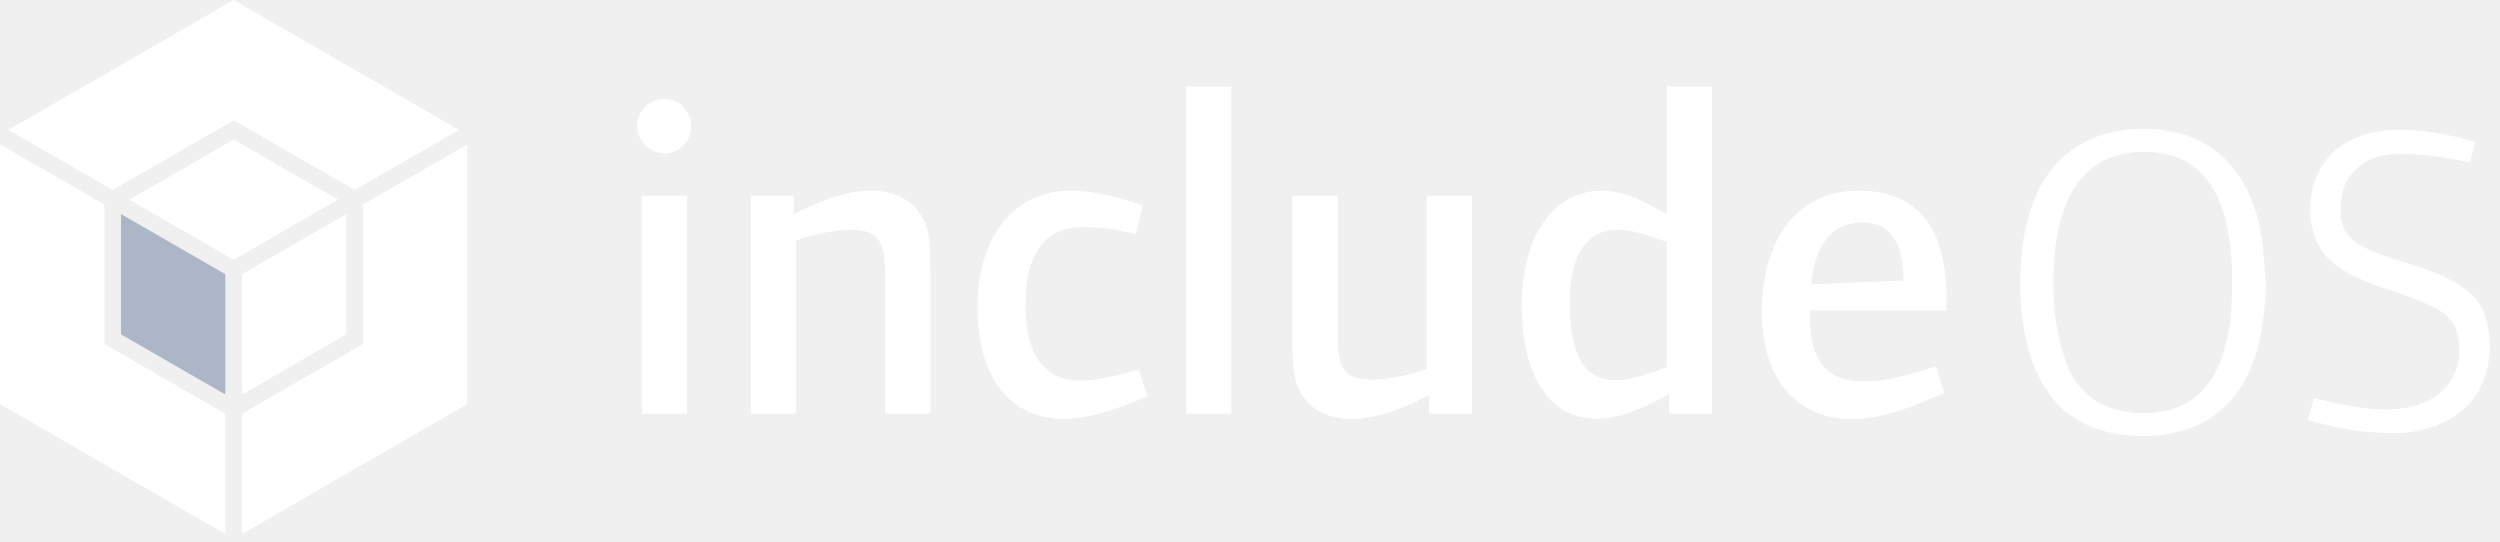
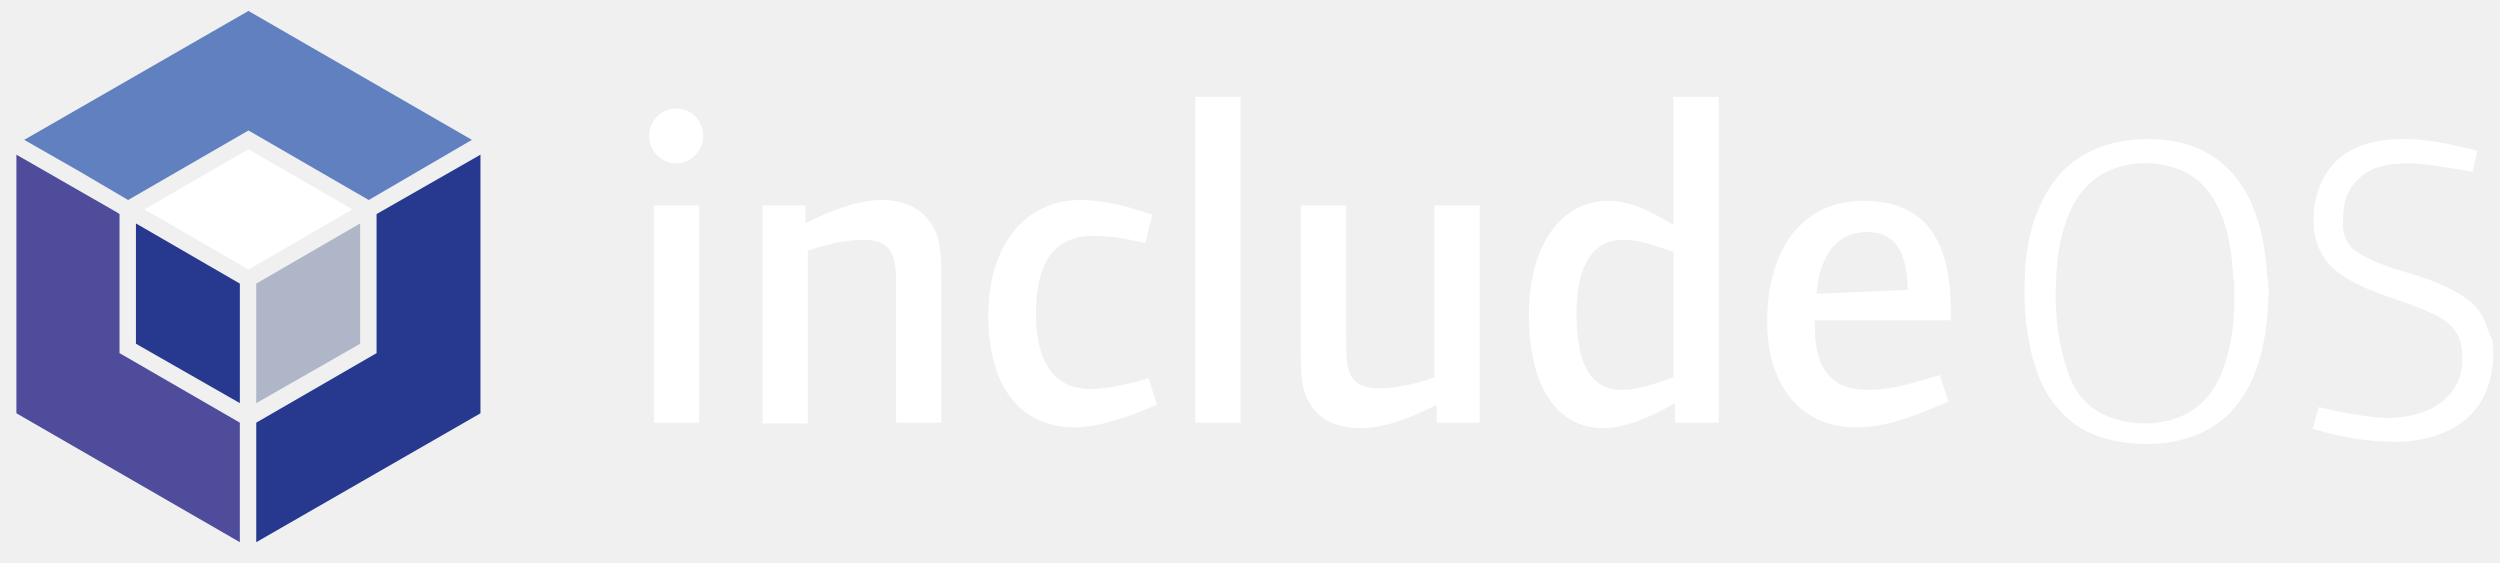
- <svg xmlns="http://www.w3.org/2000/svg" width="217px" height="47px" viewBox="0 0 217 47" version="1.1">
-   <defs />
-   <g id="Page-1" stroke="none" stroke-width="1" fill="none" fill-rule="evenodd">
-     <g id="article" transform="translate(-29, -25)">
-       <g id="Group" transform="translate(29, 25)">
-         <polygon id="Fill-1" fill="#FFFFFF" points="20.282 -6.8115942e-05 0.726 11.275 5.486 14.018 9.781 16.494 20.282 10.44 30.786 16.494 39.841 11.275" />
-         <polygon id="Fill-2" fill="#FFFFFF" points="31.511 17.748 31.512 29.858 21.006 35.912 21.006 36.747 21.006 46.351 40.566 35.077 40.566 12.528" />
-         <polygon id="Fill-3" fill="#FFFFFF" points="0 35.077 19.557 46.351 19.557 36.747 19.557 35.912 9.055 29.857 9.055 17.746 8.819 17.61 0.001 12.527" />
-         <polygon id="Fill-4" fill="#FFFFFF" points="11.309 17.375 11.309 17.375 12.623 18.133 20.282 22.548 29.338 17.33 20.282 12.11 11.23 17.329" />
-         <polygon id="Fill-5" fill="#FFFFFF" points="30.062 18.582 21.007 23.802 21.007 34.242 30.062 29.023" />
-         <polygon id="Fill-6" fill="#ADB6C7" points="19.557 34.242 19.557 23.802 10.504 18.581 10.504 29.023" />
-         <path d="M55.71,35.915 L59.638,35.915 L59.638,16.989 L55.71,16.989 L55.71,35.915 Z M57.715,13.308 C56.392,13.308 55.31,12.268 55.31,10.947 C55.31,9.627 56.352,8.587 57.674,8.587 C58.956,8.587 59.998,9.627 59.998,10.947 C59.998,12.228 58.997,13.308 57.715,13.308 L57.715,13.308 Z" id="Fill-7" fill="#FFFFFF" />
-         <path d="M76.83,35.915 L76.83,24.392 C76.83,21.791 76.83,19.95 73.945,19.95 C72.542,19.95 70.818,20.27 69.095,20.871 L69.095,35.915 L65.168,35.915 L65.168,16.989 L68.895,16.989 L68.895,18.59 C71.66,17.189 73.784,16.549 75.588,16.549 C77.511,16.549 78.994,17.269 79.835,18.51 C80.597,19.63 80.758,20.55 80.758,23.551 L80.758,35.915 L76.83,35.915 Z" id="Fill-9" fill="#FFFFFF" />
-         <path d="M92.379,36.355 C87.811,36.355 84.845,32.954 84.845,26.632 C84.845,20.43 88.131,16.549 92.9,16.549 C94.463,16.549 96.547,16.909 99.192,17.829 L98.59,20.31 C96.427,19.83 95.505,19.709 94.022,19.709 C90.696,19.709 89.012,21.951 89.012,26.512 C89.012,30.833 90.696,33.034 93.742,33.034 C95.064,33.034 96.868,32.674 98.831,32.074 L99.592,34.394 C96.667,35.675 94.263,36.355 92.379,36.355" id="Fill-10" fill="#FFFFFF" />
-         <polygon id="Fill-11" fill="#FFFFFF" points="102.959 35.915 106.886 35.915 106.886 7.506 102.959 7.506" />
-         <path d="M124.038,35.915 L124.038,34.314 C121.273,35.715 119.109,36.355 117.426,36.355 C115.382,36.355 113.979,35.675 113.137,34.475 C112.336,33.314 112.175,32.194 112.175,29.473 L112.175,16.989 L116.103,16.989 L116.103,28.513 C116.103,31.114 116.103,32.954 118.989,32.954 C120.391,32.954 122.115,32.634 123.838,32.034 L123.838,16.989 L127.765,16.989 L127.765,35.915 L124.038,35.915 Z" id="Fill-12" fill="#FFFFFF" />
-         <path d="M144.677,20.99 C142.273,20.15 141.511,19.95 140.348,19.95 C137.703,19.95 136.261,22.111 136.261,26.352 C136.261,30.913 137.584,32.994 140.189,32.994 C141.271,32.994 142.353,32.754 144.677,31.874 L144.677,20.99 Z M144.877,35.915 L144.877,34.194 C142.633,35.475 140.469,36.355 138.586,36.355 C134.498,36.355 132.094,32.634 132.094,26.512 C132.094,20.47 134.858,16.549 139.026,16.549 C141.07,16.549 142.993,17.629 144.677,18.63 L144.677,7.506 L148.605,7.506 L148.605,35.915 L144.877,35.915 Z" id="Fill-13" fill="#FFFFFF" />
-         <path d="M161.629,19.31 C159.064,19.31 157.541,21.15 157.22,24.671 L165.235,24.351 C165.155,20.911 164.033,19.31 161.629,19.31 L161.629,19.31 Z M157.1,26.953 L157.1,27.592 C157.1,31.394 158.703,33.114 161.669,33.114 C163.392,33.114 164.955,32.794 168.04,31.794 L168.762,34.114 C164.834,35.835 162.911,36.355 160.627,36.355 C155.978,36.355 152.932,32.914 152.932,27.072 C152.932,20.71 156.058,16.549 161.307,16.549 C166.397,16.549 168.962,19.63 168.962,26.072 L168.962,26.953 L157.1,26.953 Z" id="Fill-14" fill="#FFFFFF" />
-         <path d="M193.744,24.187 C193.742,24.317 193.741,24.446 193.741,24.575 C193.757,26.539 193.615,28.112 193.295,29.524 C192.842,31.526 192.156,32.907 191.073,34.001 C190.148,34.934 188.964,35.52 187.556,35.742 C187.058,35.821 186.559,35.862 186.071,35.862 C185.147,35.862 184.233,35.719 183.351,35.439 C181.444,34.83 180.109,33.522 179.382,31.55 C178.48,29.097 178.116,26.329 178.268,23.086 C178.347,21.43 178.575,20.01 178.965,18.744 C179.569,16.782 180.464,15.419 181.784,14.452 C182.567,13.878 183.485,13.496 184.513,13.315 C185.677,13.11 186.83,13.124 187.928,13.355 C189.991,13.793 191.518,15.044 192.467,17.074 C193.43,19.137 193.647,21.298 193.738,23.327 C193.751,23.616 193.747,23.907 193.744,24.187 M196.393,21.154 C196.246,19.861 195.919,18.573 195.419,17.325 C194.851,15.905 194.104,14.752 193.136,13.801 C191.886,12.573 190.318,11.771 188.477,11.415 C187.662,11.258 186.839,11.178 186.031,11.178 C185.061,11.178 184.086,11.293 183.128,11.52 C181.823,11.829 180.653,12.377 179.65,13.15 C178.23,14.244 177.184,15.716 176.451,17.652 C175.85,19.241 175.508,20.988 175.405,22.993 C175.275,25.548 175.447,27.773 175.934,29.798 C176.473,32.044 177.321,33.719 178.605,35.069 C179.427,35.934 180.421,36.605 181.561,37.064 C182.642,37.499 183.858,37.748 185.28,37.827 C186.817,37.91 188.3,37.734 189.693,37.3 C191.412,36.765 192.841,35.787 193.94,34.394 C195.039,33 195.785,31.273 196.22,29.115 C196.532,27.567 196.633,25.968 196.691,24.605 C196.662,24.255 196.634,23.904 196.607,23.553 C196.546,22.766 196.483,21.95 196.393,21.154" id="Fill-15" fill="#FFFFFF" />
-         <path d="M215.528,26.972 C215.116,25.99 214.365,25.229 213.09,24.506 C211.646,23.687 210.017,23.177 208.578,22.726 C207.403,22.357 206.187,21.976 205.047,21.382 C203.831,20.748 203.226,19.865 203.198,18.683 C203.189,18.292 203.185,17.776 203.234,17.255 C203.315,16.413 203.634,15.659 204.183,15.017 C205.004,14.055 206.114,13.521 207.578,13.386 C207.924,13.354 208.286,13.337 208.654,13.337 C210.117,13.337 211.582,13.591 212.874,13.814 C213.28,13.884 213.684,13.963 214.094,14.043 L214.417,14.106 L214.846,12.295 C212.735,11.717 210.932,11.401 209.182,11.299 C208.862,11.281 208.549,11.271 208.256,11.271 C206.876,11.271 205.689,11.48 204.626,11.91 C203.051,12.546 201.949,13.548 201.253,14.972 C200.631,16.246 200.417,17.633 200.599,19.212 C200.785,20.833 201.556,22.145 202.89,23.11 C204.042,23.943 205.35,24.446 206.699,24.929 C207.074,25.063 207.451,25.193 207.828,25.321 C208.963,25.71 210.137,26.112 211.243,26.661 C212.567,27.318 213.276,28.263 213.409,29.551 C213.502,30.453 213.53,31.63 212.91,32.728 C212.048,34.252 210.621,35.138 208.545,35.438 C208.061,35.508 207.569,35.542 207.042,35.542 C205.656,35.542 204.264,35.294 203.069,35.063 C202.63,34.978 202.189,34.875 201.764,34.776 C201.462,34.705 201.159,34.635 200.854,34.57 C200.707,35.06 200.57,35.553 200.432,36.046 L200.313,36.47 C200.665,36.554 201.004,36.639 201.344,36.723 C202.164,36.927 203.011,37.138 203.851,37.288 C204.642,37.43 205.47,37.486 206.271,37.539 L206.749,37.573 C208.516,37.699 210.141,37.469 211.597,36.887 C213.721,36.039 215.118,34.56 215.75,32.493 C216.121,31.278 216.206,30.002 216.003,28.699 C215.907,28.077 215.746,27.496 215.528,26.972" id="Fill-16" fill="#FFFFFF" />
-       </g>
-     </g>
+ <svg xmlns="http://www.w3.org/2000/svg" version="1.1" id="Layer_1" x="0px" y="0px" viewBox="0 0 320 72" style="enable-background:new 0 0 320 72;" xml:space="preserve">
+   <style type="text/css">
+ 	.st0{fill:#6080C0;}
+ 	.st1{fill:#26398E;}
+ 	.st2{fill:#4F4C9B;}
+ 	.st3{fill:#FFFFFF;}
+ 	.st4{fill:#AEB6C7;}
+ </style>
+   <polygon class="st0" points="31.8,16.7 47.2,25.6 60.4,17.9 31.8,1.4 3.1,17.9 10.1,21.9 16.4,25.6 " />
+   <polygon class="st1" points="48.2,45.2 32.8,54.1 32.8,55.3 32.8,69.4 61.5,52.9 61.5,19.8 48.2,27.4 " />
+   <polygon class="st2" points="15.3,45.2 15.3,27.4 15,27.2 2.1,19.8 2.1,52.9 30.7,69.4 30.7,55.3 30.7,54.1 " />
+   <polygon class="st3" points="18.6,26.9 18.6,26.9 20.6,28 31.8,34.5 45.1,26.8 31.8,19.1 18.5,26.8 " />
+   <polygon class="st4" points="46.1,28.6 32.8,36.3 32.8,51.6 46.1,44 " />
+   <polygon class="st1" points="30.7,51.6 30.7,36.3 17.4,28.6 17.4,44 " />
+   <g>
+     <path class="st3" d="M86.6,20.9c-1.9,0-3.5-1.5-3.5-3.5s1.5-3.5,3.5-3.5c1.9,0,3.4,1.5,3.4,3.5C90,19.3,88.5,20.9,86.6,20.9z    M83.7,54.1V26.3h5.8v27.8H83.7z" />
+     <path class="st3" d="M114.7,54.1V37.2c0-3.8,0-6.5-4.2-6.5c-2.1,0-4.6,0.5-7.1,1.4v22.1h-5.8V26.3h5.5v2.3c4.1-2.1,7.2-3,9.8-3   c2.8,0,5,1.1,6.2,2.9c1.1,1.6,1.4,3,1.4,7.4v18.2H114.7z" />
+     <path class="st3" d="M137.5,54.7c-6.7,0-11-5-11-14.3c0-9.1,4.8-14.8,11.8-14.8c2.3,0,5.3,0.5,9.2,1.9l-0.9,3.6   c-3.2-0.7-4.5-0.9-6.7-0.9c-4.9,0-7.3,3.3-7.3,10c0,6.3,2.5,9.6,6.9,9.6c1.9,0,4.6-0.5,7.5-1.4l1.1,3.4   C143.7,53.7,140.2,54.7,137.5,54.7z" />
+     <path class="st3" d="M153,54.1V12.4h5.8v41.7H153z" />
+     <path class="st3" d="M183.9,54.1v-2.3c-4.1,2.1-7.2,3-9.7,3c-3,0-5.1-1-6.3-2.8c-1.2-1.7-1.4-3.3-1.4-7.3V26.3h5.8v16.9   c0,3.8,0,6.5,4.2,6.5c2.1,0,4.6-0.5,7.1-1.4V26.3h5.8v27.8H183.9z" />
+     <path class="st3" d="M214.4,54.1v-2.5c-3.3,1.9-6.5,3.2-9.2,3.2c-6,0-9.5-5.5-9.5-14.5c0-8.9,4.1-14.6,10.2-14.6   c3,0,5.8,1.6,8.3,3.1V12.4h5.8v41.7H214.4z M214.1,32.2c-3.5-1.2-4.6-1.5-6.3-1.5c-3.9,0-6,3.2-6,9.4c0,6.7,1.9,9.8,5.8,9.8   c1.6,0,3.2-0.4,6.6-1.6V32.2z" />
+     <path class="st3" d="M232.3,40.9v0.9c0,5.6,2.3,8.1,6.7,8.1c2.5,0,4.8-0.5,9.3-1.9l1.1,3.4c-5.8,2.5-8.6,3.3-11.9,3.3   c-6.8,0-11.3-5.1-11.3-13.6c0-9.3,4.6-15.4,12.3-15.4c7.5,0,11.2,4.5,11.2,14v1.3H232.3z M239,29.7c-3.8,0-6,2.7-6.5,7.9l11.7-0.5   C244.1,32.1,242.5,29.7,239,29.7z" />
  </g>
+   <path class="st3" d="M289.9,32.4c-0.2-1.9-0.7-3.8-1.4-5.6c-0.8-2.1-1.9-3.8-3.3-5.2c-1.8-1.8-4.1-3-6.8-3.5  c-1.2-0.2-2.4-0.3-3.6-0.3c-1.4,0-2.9,0.2-4.3,0.5c-1.9,0.5-3.6,1.3-5.1,2.4c-2.1,1.6-3.6,3.8-4.7,6.6c-0.9,2.3-1.4,4.9-1.5,7.8  c-0.2,3.8,0.1,7,0.8,10c0.8,3.3,2,5.8,3.9,7.7c1.2,1.3,2.7,2.3,4.3,2.9c1.6,0.6,3.4,1,5.5,1.1c2.3,0.1,4.4-0.1,6.5-0.8  c2.5-0.8,4.6-2.2,6.2-4.3c1.6-2,2.7-4.6,3.3-7.7c0.5-2.3,0.6-4.6,0.7-6.6c0-0.5-0.1-1-0.1-1.5C290.1,34.8,290.1,33.6,289.9,32.4z   M286,36.9c0,0.2,0,0.4,0,0.6c0,2.9-0.2,5.2-0.7,7.3c-0.7,2.9-1.7,5-3.3,6.6c-1.4,1.4-3.1,2.2-5.2,2.6c-0.7,0.1-1.5,0.2-2.2,0.2  c-1.4,0-2.7-0.2-4-0.6c-2.8-0.9-4.8-2.8-5.8-5.7c-1.3-3.6-1.9-7.7-1.6-12.4c0.1-2.4,0.4-4.5,1-6.4c0.9-2.9,2.2-4.9,4.1-6.3  c1.1-0.8,2.5-1.4,4-1.7c1.7-0.3,3.4-0.3,5,0.1c3,0.6,5.3,2.5,6.7,5.5c1.4,3,1.7,6.2,1.9,9.2C286.1,36,286,36.5,286,36.9z" />
+   <path class="st3" d="M318,41c-0.6-1.4-1.7-2.6-3.6-3.6c-2.1-1.2-4.5-2-6.6-2.6c-1.7-0.5-3.5-1.1-5.2-2c-1.8-0.9-2.7-2.2-2.7-4  c0-0.6,0-1.3,0.1-2.1c0.1-1.2,0.6-2.3,1.4-3.3c1.2-1.4,2.8-2.2,5-2.4c0.5,0,1-0.1,1.6-0.1c2.1,0,4.3,0.4,6.2,0.7  c0.6,0.1,1.2,0.2,1.8,0.3l0.5,0.1l0.6-2.7c-3.1-0.8-5.7-1.3-8.3-1.5c-0.5,0-0.9,0-1.4,0c-2,0-3.8,0.3-5.3,0.9  c-2.3,0.9-3.9,2.4-4.9,4.5c-0.9,1.9-1.2,3.9-1,6.2c0.3,2.4,1.4,4.3,3.4,5.7c1.7,1.2,3.6,2,5.6,2.7c0.5,0.2,1.1,0.4,1.7,0.6  c1.7,0.6,3.4,1.2,5,2c1.9,1,3,2.4,3.2,4.2c0.1,1.3,0.2,3.1-0.7,4.7c-1.3,2.2-3.4,3.5-6.4,4c-0.7,0.1-1.4,0.2-2.2,0.2  c-2,0-4.1-0.4-5.8-0.7c-0.6-0.1-1.3-0.3-1.9-0.4c-0.4-0.1-0.9-0.2-1.3-0.3c-0.2,0.7-0.4,1.4-0.6,2.2l-0.2,0.6c0.5,0.1,1,0.2,1.5,0.4  c1.2,0.3,2.4,0.6,3.7,0.8c1.2,0.2,2.4,0.3,3.5,0.4l0.7,0c2.6,0.2,5-0.2,7.1-1c3.1-1.2,5.2-3.4,6.1-6.5c0.5-1.8,0.7-3.7,0.4-5.6  C318.5,42.6,318.3,41.7,318,41z" />
</svg>
